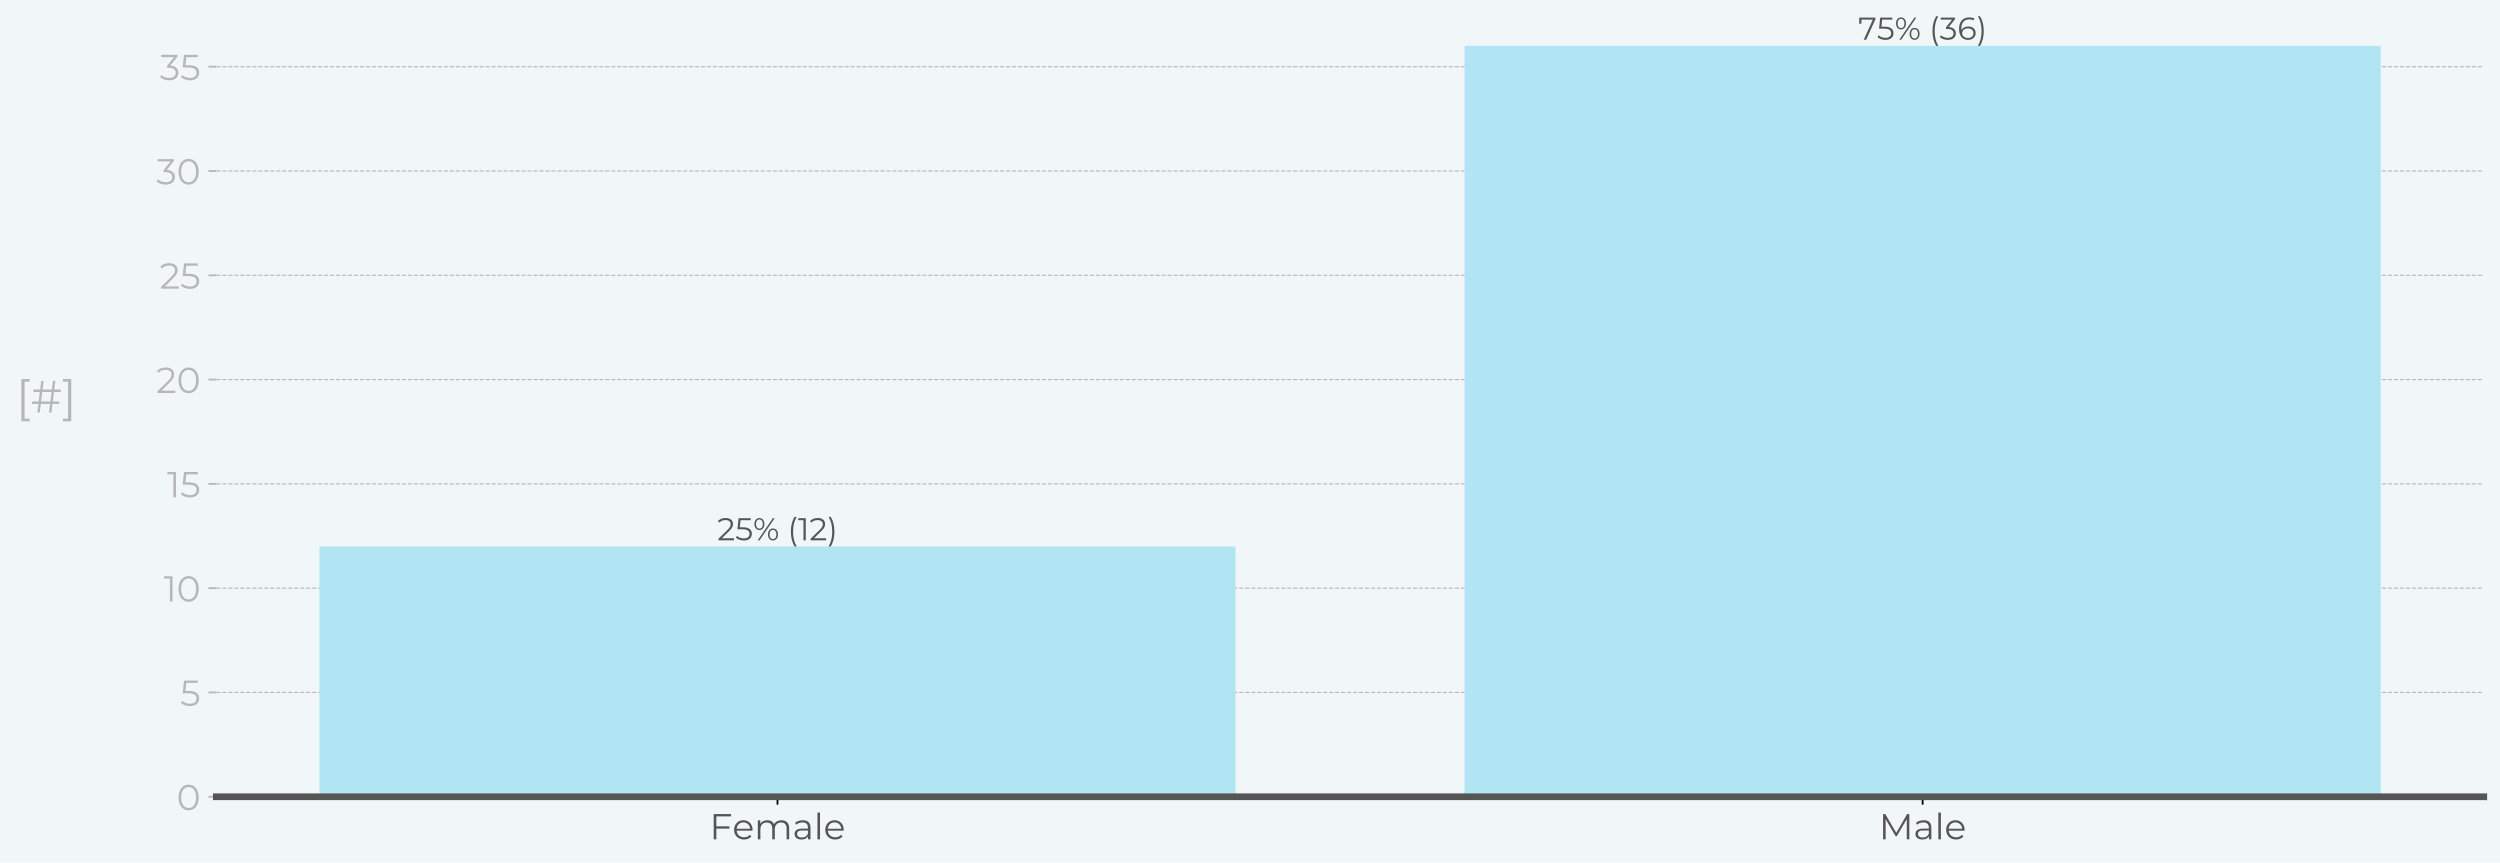
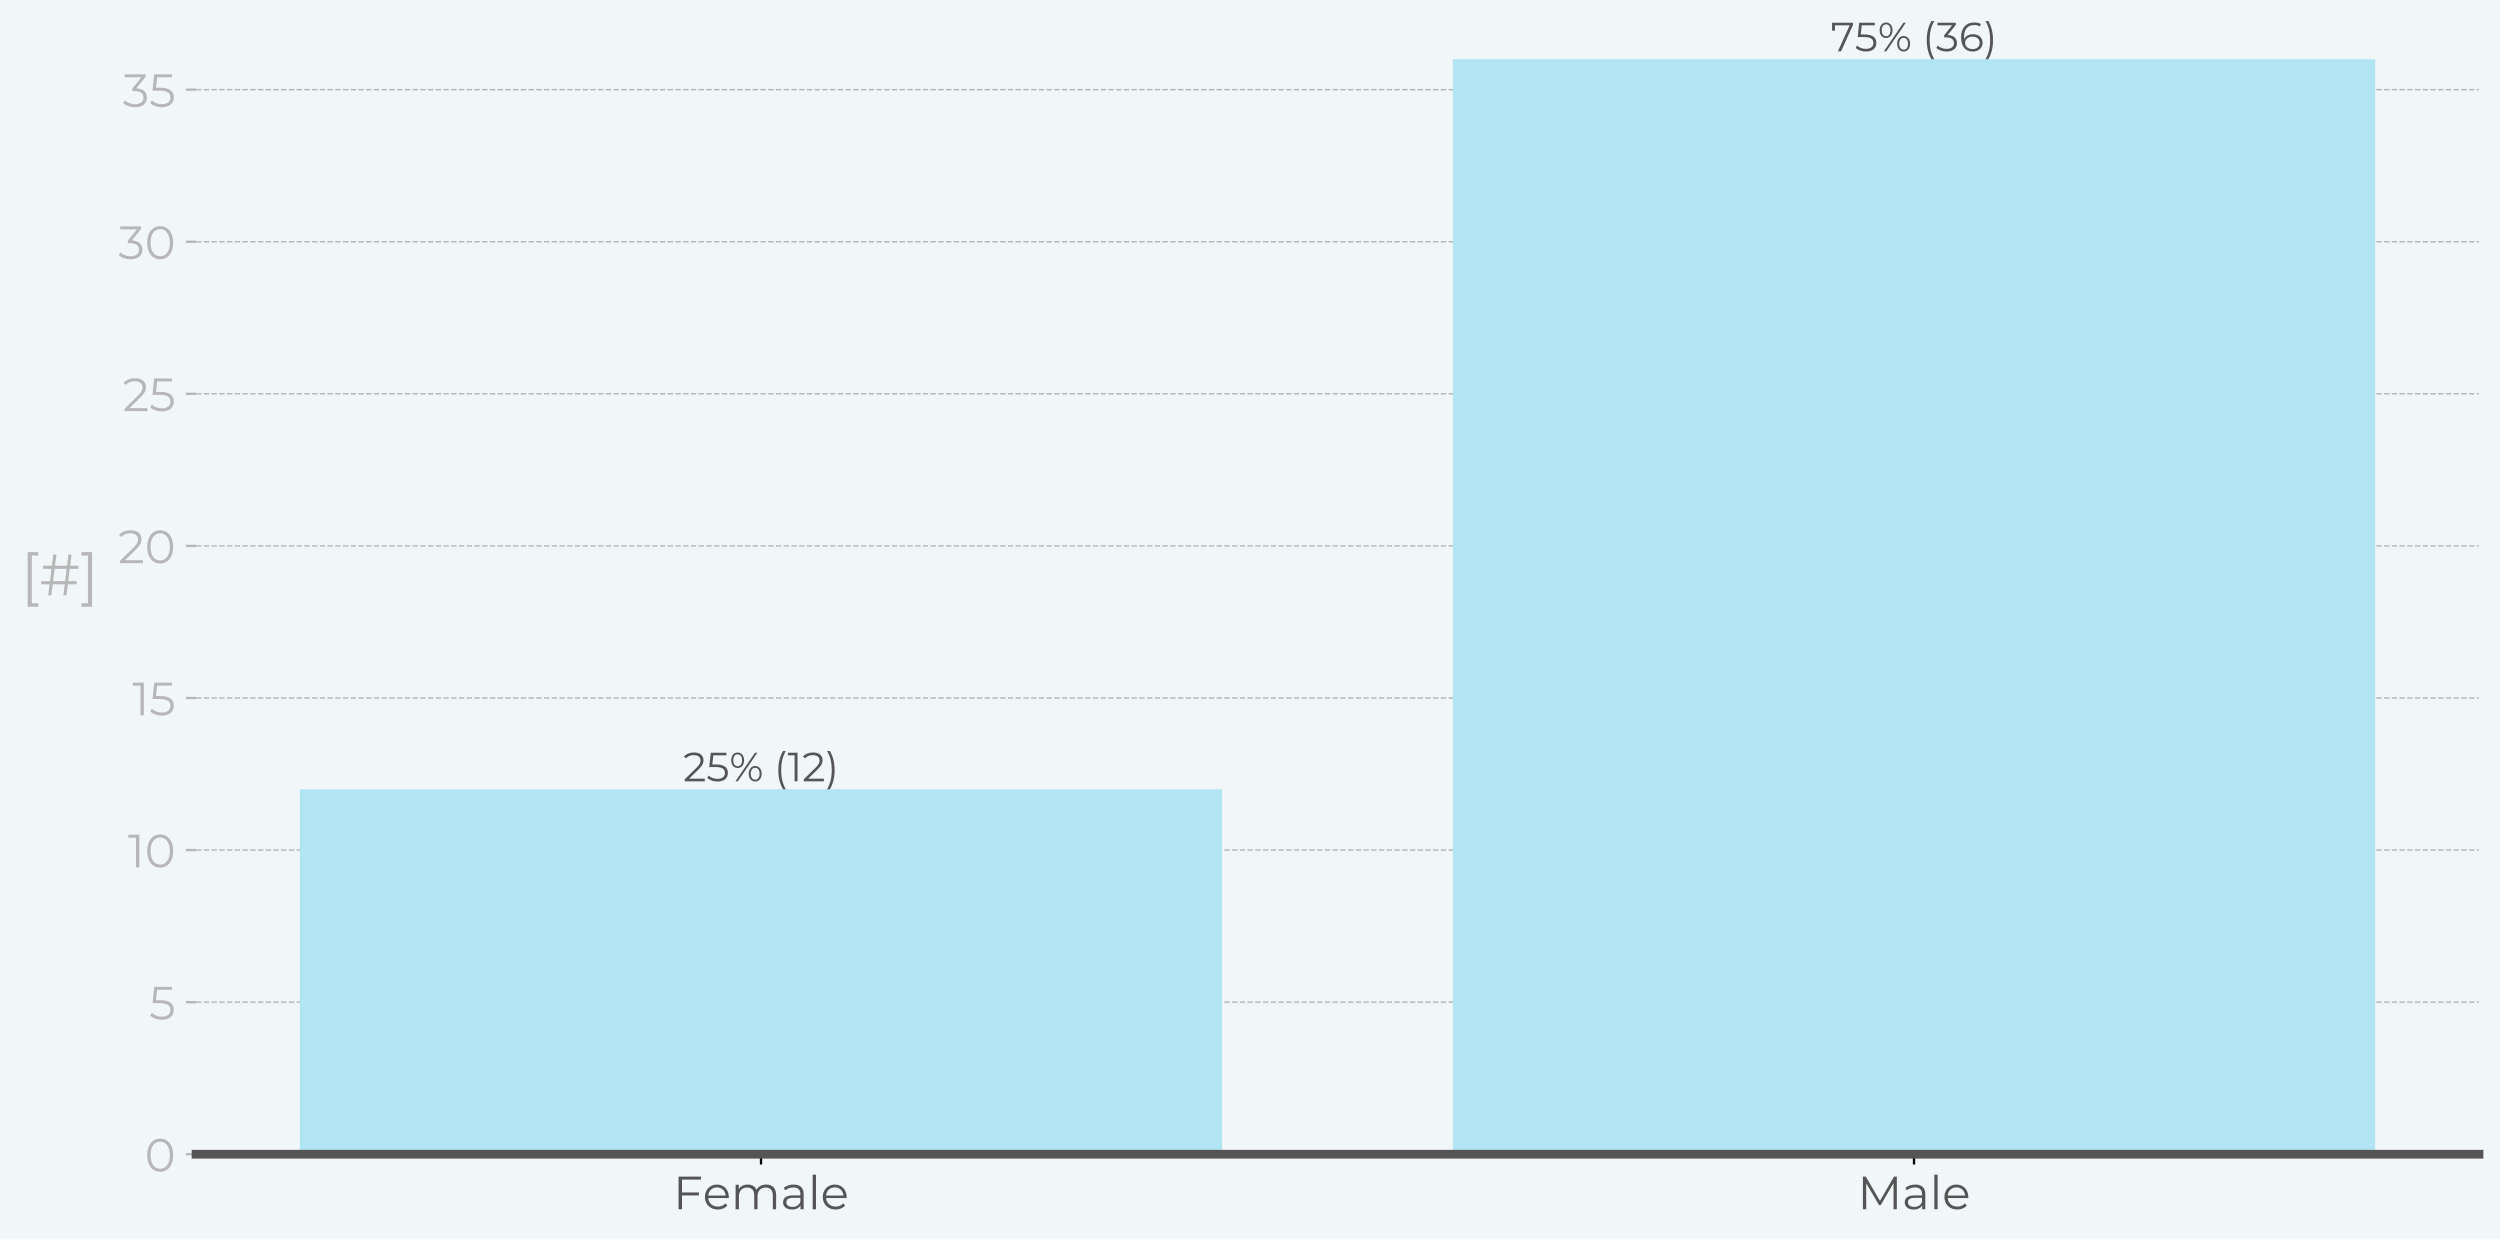
- <svg xmlns="http://www.w3.org/2000/svg" xmlns:xlink="http://www.w3.org/1999/xlink" width="1107.449pt" height="382.123pt" viewBox="0 0 1107.449 382.123" version="1.1">
+ <svg xmlns="http://www.w3.org/2000/svg" xmlns:xlink="http://www.w3.org/1999/xlink" width="856.904pt" height="424.803pt" viewBox="0 0 856.904 424.803" version="1.1">
  <defs>
    <style type="text/css">*{stroke-linejoin: round; stroke-linecap: butt}</style>
  </defs>
  <g id="figure_1">
    <g id="patch_1">
-       <path d="M 0 382.123  L 1107.449 382.123  L 1107.449 0  L 0 0  z " style="fill: #f1f7f9" />
+       <path d="M 0 424.803  L 856.904 424.803  L 856.904 0  L 0 0  z " style="fill: #f1f7f9" />
    </g>
    <g id="axes_1">
      <g id="patch_2">
-         <path d="M 95.849 352.945  L 1100.249 352.945  L 1100.249 20.305  L 95.849 20.305  z " style="fill: #f1f7f9" />
+         <path d="M 67.199 395.625  L 849.704 395.625  L 849.704 20.305  L 67.199 20.305  z " style="fill: #f1f7f9" />
      </g>
      <g id="matplotlib.axis_1">
        <g id="xtick_1">
          <g id="line2d_1">
            <defs>
-               <path id="m17f6c3228f" d="M 0 0  L 0 3.5  " style="stroke: #000000; stroke-width: 0.8" />
+               <path id="m0b9d223d98" d="M 0 0  L 0 3.5  " style="stroke: #000000; stroke-width: 0.8" />
            </defs>
            <g>
-               <use xlink:href="#m17f6c3228f" x="344.412" y="352.945" style="stroke: #000000; stroke-width: 0.8" />
+               <use xlink:href="#m0b9d223d98" x="260.849" y="395.625" style="stroke: #000000; stroke-width: 0.8" />
            </g>
          </g>
          <g id="text_1">
-             <g style="fill: #555555" transform="translate(314.3236 371.8178)scale(0.16 -0.16)">
+             <g style="fill: #555555" transform="translate(230.7602 414.4978)scale(0.16 -0.16)">
              <defs>
                <path id="Montserrat-Regular-46" d="M 3802 4070  L 3802 4480  L 730 4480  L 730 0  L 1203 0  L 1203 1901  L 3520 1901  L 3520 2310  L 1203 2310  L 1203 4070  L 3802 4070  z " transform="scale(0.015625)" />
                <path id="Montserrat-Regular-65" d="M 3571 1683  C 3571 2694 2886 3392 1939 3392  C 992 3392 294 2682 294 1683  C 294 685 1011 -32 2061 -32  C 2592 -32 3059 160 3360 518  L 3104 813  C 2848 518 2483 371 2074 371  C 1338 371 800 838 749 1542  L 3565 1542  C 3565 1594 3571 1645 3571 1683  z M 1939 3002  C 2598 3002 3078 2541 3136 1882  L 749 1882  C 806 2541 1286 3002 1939 3002  z " transform="scale(0.015625)" />
                <path id="Montserrat-Regular-6d" d="M 4832 3392  C 4224 3392 3744 3117 3501 2682  C 3296 3155 2861 3392 2304 3392  C 1741 3392 1306 3155 1069 2752  L 1069 3366  L 634 3366  L 634 0  L 1088 0  L 1088 1766  C 1088 2534 1530 2982 2214 2982  C 2829 2982 3187 2618 3187 1907  L 3187 0  L 3642 0  L 3642 1766  C 3642 2534 4077 2982 4768 2982  C 5376 2982 5734 2618 5734 1907  L 5734 0  L 6189 0  L 6189 1952  C 6189 2918 5651 3392 4832 3392  z " transform="scale(0.015625)" />
                <path id="Montserrat-Regular-61" d="M 1811 3392  C 1280 3392 781 3226 442 2938  L 646 2598  C 922 2842 1331 2995 1766 2995  C 2394 2995 2720 2682 2720 2106  L 2720 1901  L 1651 1901  C 685 1901 352 1466 352 947  C 352 365 819 -32 1581 -32  C 2138 -32 2534 179 2739 525  L 2739 0  L 3174 0  L 3174 2086  C 3174 2957 2682 3392 1811 3392  z M 1651 326  C 1114 326 800 570 800 960  C 800 1306 1011 1562 1664 1562  L 2720 1562  L 2720 1011  C 2541 570 2163 326 1651 326  z " transform="scale(0.015625)" />
                <path id="Montserrat-Regular-6c" d="M 634 0  L 1088 0  L 1088 4749  L 634 4749  L 634 0  z " transform="scale(0.015625)" />
              </defs>
              <use xlink:href="#Montserrat-Regular-46" />
              <use xlink:href="#Montserrat-Regular-65" x="63.3" />
              <use xlink:href="#Montserrat-Regular-6d" x="123.7" />
              <use xlink:href="#Montserrat-Regular-61" x="229.8" />
              <use xlink:href="#Montserrat-Regular-6c" x="288.8" />
              <use xlink:href="#Montserrat-Regular-65" x="315.7" />
            </g>
          </g>
        </g>
        <g id="xtick_2">
          <g id="line2d_2">
            <g>
-               <use xlink:href="#m17f6c3228f" x="851.685" y="352.945" style="stroke: #000000; stroke-width: 0.8" />
+               <use xlink:href="#m0b9d223d98" x="656.054" y="395.625" style="stroke: #000000; stroke-width: 0.8" />
            </g>
          </g>
          <g id="text_2">
-             <g style="fill: #555555" transform="translate(832.3401 371.8178)scale(0.16 -0.16)">
+             <g style="fill: #555555" transform="translate(636.7085 414.4978)scale(0.16 -0.16)">
              <defs>
                <path id="Montserrat-Regular-4d" d="M 4992 4480  L 3066 1158  L 1120 4480  L 730 4480  L 730 0  L 1184 0  L 1184 3565  L 2944 570  L 3168 570  L 4928 3584  L 4928 0  L 5382 0  L 5382 4480  L 4992 4480  z " transform="scale(0.015625)" />
              </defs>
              <use xlink:href="#Montserrat-Regular-4d" />
              <use xlink:href="#Montserrat-Regular-61" x="95.5" />
              <use xlink:href="#Montserrat-Regular-6c" x="154.5" />
              <use xlink:href="#Montserrat-Regular-65" x="181.4" />
            </g>
          </g>
        </g>
      </g>
      <g id="matplotlib.axis_2">
        <g id="ytick_1">
          <g id="line2d_3">
-             <path d="M 95.849 352.945  L 1100.249 352.945  " clip-path="url(#p45e1a80496)" style="fill: none; stroke-dasharray: 1.85,0.8; stroke-dashoffset: 0; stroke: #b7b7b7; stroke-width: 0.5" />
+             <path d="M 67.199 395.625  L 849.704 395.625  " clip-path="url(#pd32936a740)" style="fill: none; stroke-dasharray: 1.85,0.8; stroke-dashoffset: 0; stroke: #b7b7b7; stroke-width: 0.5" />
          </g>
          <g id="line2d_4">
            <defs>
-               <path id="mf0258708d1" d="M 0 0  L -3.5 0  " style="stroke: #b7b7b7; stroke-width: 0.8" />
+               <path id="m35b5bffc3b" d="M 0 0  L -3.5 0  " style="stroke: #b7b7b7; stroke-width: 0.8" />
            </defs>
            <g>
-               <use xlink:href="#mf0258708d1" x="95.849" y="352.945" style="fill: #b7b7b7; stroke: #b7b7b7; stroke-width: 0.8" />
+               <use xlink:href="#m35b5bffc3b" x="67.199" y="395.625" style="fill: #b7b7b7; stroke: #b7b7b7; stroke-width: 0.8" />
            </g>
          </g>
          <g id="text_3">
-             <g style="fill: #b7b7b7" transform="translate(78.25625 358.8816)scale(0.16 -0.16)">
+             <g style="fill: #b7b7b7" transform="translate(49.60625 401.5616)scale(0.16 -0.16)">
              <defs>
                <path id="Montserrat-Regular-30" d="M 2118 -38  C 3155 -38 3910 813 3910 2240  C 3910 3667 3155 4518 2118 4518  C 1082 4518 333 3667 333 2240  C 333 813 1082 -38 2118 -38  z M 2118 384  C 1338 384 800 1043 800 2240  C 800 3437 1338 4096 2118 4096  C 2899 4096 3437 3437 3437 2240  C 3437 1043 2899 384 2118 384  z " transform="scale(0.015625)" />
              </defs>
              <use xlink:href="#Montserrat-Regular-30" />
            </g>
          </g>
        </g>
        <g id="ytick_2">
          <g id="line2d_5">
-             <path d="M 95.849 306.745  L 1100.249 306.745  " clip-path="url(#p45e1a80496)" style="fill: none; stroke-dasharray: 1.85,0.8; stroke-dashoffset: 0; stroke: #b7b7b7; stroke-width: 0.5" />
+             <path d="M 67.199 343.498  L 849.704 343.498  " clip-path="url(#pd32936a740)" style="fill: none; stroke-dasharray: 1.85,0.8; stroke-dashoffset: 0; stroke: #b7b7b7; stroke-width: 0.5" />
          </g>
          <g id="line2d_6">
            <g>
-               <use xlink:href="#mf0258708d1" x="95.849" y="306.745" style="fill: #b7b7b7; stroke: #b7b7b7; stroke-width: 0.8" />
+               <use xlink:href="#m35b5bffc3b" x="67.199" y="343.498" style="fill: #b7b7b7; stroke: #b7b7b7; stroke-width: 0.8" />
            </g>
          </g>
          <g id="text_4">
-             <g style="fill: #b7b7b7" transform="translate(79.79375 312.6816)scale(0.16 -0.16)">
+             <g style="fill: #b7b7b7" transform="translate(51.14375 349.4338)scale(0.16 -0.16)">
              <defs>
                <path id="Montserrat-Regular-35" d="M 1510 2643  L 934 2643  L 1088 4070  L 3136 4070  L 3136 4480  L 685 4480  L 454 2234  L 1408 2234  C 2547 2234 2906 1875 2906 1299  C 2906 755 2502 384 1741 384  C 1165 384 653 602 365 902  L 141 538  C 486 186 1101 -38 1747 -38  C 2842 -38 3373 557 3373 1318  C 3373 2112 2861 2643 1510 2643  z " transform="scale(0.015625)" />
              </defs>
              <use xlink:href="#Montserrat-Regular-35" />
            </g>
          </g>
        </g>
        <g id="ytick_3">
          <g id="line2d_7">
-             <path d="M 95.849 260.545  L 1100.249 260.545  " clip-path="url(#p45e1a80496)" style="fill: none; stroke-dasharray: 1.85,0.8; stroke-dashoffset: 0; stroke: #b7b7b7; stroke-width: 0.5" />
+             <path d="M 67.199 291.37  L 849.704 291.37  " clip-path="url(#pd32936a740)" style="fill: none; stroke-dasharray: 1.85,0.8; stroke-dashoffset: 0; stroke: #b7b7b7; stroke-width: 0.5" />
          </g>
          <g id="line2d_8">
            <g>
-               <use xlink:href="#mf0258708d1" x="95.849" y="260.545" style="fill: #b7b7b7; stroke: #b7b7b7; stroke-width: 0.8" />
+               <use xlink:href="#m35b5bffc3b" x="67.199" y="291.37" style="fill: #b7b7b7; stroke: #b7b7b7; stroke-width: 0.8" />
            </g>
          </g>
          <g id="text_5">
-             <g style="fill: #b7b7b7" transform="translate(72.48125 266.4816)scale(0.16 -0.16)">
+             <g style="fill: #b7b7b7" transform="translate(43.83125 297.306)scale(0.16 -0.16)">
              <defs>
                <path id="Montserrat-Regular-31" d="M 58 4480  L 58 4070  L 1114 4070  L 1114 0  L 1574 0  L 1574 4480  L 58 4480  z " transform="scale(0.015625)" />
              </defs>
              <use xlink:href="#Montserrat-Regular-31" />
              <use xlink:href="#Montserrat-Regular-30" x="36.1" />
            </g>
          </g>
        </g>
        <g id="ytick_4">
          <g id="line2d_9">
-             <path d="M 95.849 214.345  L 1100.249 214.345  " clip-path="url(#p45e1a80496)" style="fill: none; stroke-dasharray: 1.85,0.8; stroke-dashoffset: 0; stroke: #b7b7b7; stroke-width: 0.5" />
+             <path d="M 67.199 239.242  L 849.704 239.242  " clip-path="url(#pd32936a740)" style="fill: none; stroke-dasharray: 1.85,0.8; stroke-dashoffset: 0; stroke: #b7b7b7; stroke-width: 0.5" />
          </g>
          <g id="line2d_10">
            <g>
-               <use xlink:href="#mf0258708d1" x="95.849" y="214.345" style="fill: #b7b7b7; stroke: #b7b7b7; stroke-width: 0.8" />
+               <use xlink:href="#m35b5bffc3b" x="67.199" y="239.242" style="fill: #b7b7b7; stroke: #b7b7b7; stroke-width: 0.8" />
            </g>
          </g>
          <g id="text_6">
-             <g style="fill: #b7b7b7" transform="translate(74.01875 220.2816)scale(0.16 -0.16)">
+             <g style="fill: #b7b7b7" transform="translate(45.36875 245.1782)scale(0.16 -0.16)">
              <use xlink:href="#Montserrat-Regular-31" />
              <use xlink:href="#Montserrat-Regular-35" x="36.1" />
            </g>
          </g>
        </g>
        <g id="ytick_5">
          <g id="line2d_11">
-             <path d="M 95.849 168.145  L 1100.249 168.145  " clip-path="url(#p45e1a80496)" style="fill: none; stroke-dasharray: 1.85,0.8; stroke-dashoffset: 0; stroke: #b7b7b7; stroke-width: 0.5" />
+             <path d="M 67.199 187.114  L 849.704 187.114  " clip-path="url(#pd32936a740)" style="fill: none; stroke-dasharray: 1.85,0.8; stroke-dashoffset: 0; stroke: #b7b7b7; stroke-width: 0.5" />
          </g>
          <g id="line2d_12">
            <g>
-               <use xlink:href="#mf0258708d1" x="95.849" y="168.145" style="fill: #b7b7b7; stroke: #b7b7b7; stroke-width: 0.8" />
+               <use xlink:href="#m35b5bffc3b" x="67.199" y="187.114" style="fill: #b7b7b7; stroke: #b7b7b7; stroke-width: 0.8" />
            </g>
          </g>
          <g id="text_7">
-             <g style="fill: #b7b7b7" transform="translate(69.16875 174.0816)scale(0.16 -0.16)">
+             <g style="fill: #b7b7b7" transform="translate(40.51875 193.0505)scale(0.16 -0.16)">
              <defs>
                <path id="Montserrat-Regular-32" d="M 928 410  L 2451 1907  C 3053 2496 3187 2880 3187 3309  C 3187 4058 2611 4518 1702 4518  C 1018 4518 461 4288 115 3878  L 442 3597  C 736 3936 1139 4096 1664 4096  C 2349 4096 2714 3776 2714 3258  C 2714 2950 2618 2650 2112 2150  L 250 326  L 250 0  L 3392 0  L 3392 410  L 928 410  z " transform="scale(0.015625)" />
              </defs>
              <use xlink:href="#Montserrat-Regular-32" />
              <use xlink:href="#Montserrat-Regular-30" x="56.8" />
            </g>
          </g>
        </g>
        <g id="ytick_6">
          <g id="line2d_13">
-             <path d="M 95.849 121.945  L 1100.249 121.945  " clip-path="url(#p45e1a80496)" style="fill: none; stroke-dasharray: 1.85,0.8; stroke-dashoffset: 0; stroke: #b7b7b7; stroke-width: 0.5" />
+             <path d="M 67.199 134.986  L 849.704 134.986  " clip-path="url(#pd32936a740)" style="fill: none; stroke-dasharray: 1.85,0.8; stroke-dashoffset: 0; stroke: #b7b7b7; stroke-width: 0.5" />
          </g>
          <g id="line2d_14">
            <g>
-               <use xlink:href="#mf0258708d1" x="95.849" y="121.945" style="fill: #b7b7b7; stroke: #b7b7b7; stroke-width: 0.8" />
+               <use xlink:href="#m35b5bffc3b" x="67.199" y="134.986" style="fill: #b7b7b7; stroke: #b7b7b7; stroke-width: 0.8" />
            </g>
          </g>
          <g id="text_8">
-             <g style="fill: #b7b7b7" transform="translate(70.70625 127.8816)scale(0.16 -0.16)">
+             <g style="fill: #b7b7b7" transform="translate(42.05625 140.9227)scale(0.16 -0.16)">
              <use xlink:href="#Montserrat-Regular-32" />
              <use xlink:href="#Montserrat-Regular-35" x="56.8" />
            </g>
          </g>
        </g>
        <g id="ytick_7">
          <g id="line2d_15">
-             <path d="M 95.849 75.745  L 1100.249 75.745  " clip-path="url(#p45e1a80496)" style="fill: none; stroke-dasharray: 1.85,0.8; stroke-dashoffset: 0; stroke: #b7b7b7; stroke-width: 0.5" />
+             <path d="M 67.199 82.859  L 849.704 82.859  " clip-path="url(#pd32936a740)" style="fill: none; stroke-dasharray: 1.85,0.8; stroke-dashoffset: 0; stroke: #b7b7b7; stroke-width: 0.5" />
          </g>
          <g id="line2d_16">
            <g>
-               <use xlink:href="#mf0258708d1" x="95.849" y="75.745" style="fill: #b7b7b7; stroke: #b7b7b7; stroke-width: 0.8" />
+               <use xlink:href="#m35b5bffc3b" x="67.199" y="82.859" style="fill: #b7b7b7; stroke: #b7b7b7; stroke-width: 0.8" />
            </g>
          </g>
          <g id="text_9">
-             <g style="fill: #b7b7b7" transform="translate(69.23125 81.68156)scale(0.16 -0.16)">
+             <g style="fill: #b7b7b7" transform="translate(40.58125 88.7949)scale(0.16 -0.16)">
              <defs>
                <path id="Montserrat-Regular-33" d="M 1856 2560  L 3123 4154  L 3123 4480  L 243 4480  L 243 4070  L 2534 4070  L 1293 2515  L 1293 2176  L 1613 2176  C 2445 2176 2822 1824 2822 1286  C 2822 730 2413 384 1670 384  C 1088 384 570 602 282 902  L 58 538  C 403 186 1024 -38 1670 -38  C 2752 -38 3296 538 3296 1286  C 3296 2003 2816 2509 1856 2560  z " transform="scale(0.015625)" />
              </defs>
              <use xlink:href="#Montserrat-Regular-33" />
              <use xlink:href="#Montserrat-Regular-30" x="56.4" />
            </g>
          </g>
        </g>
        <g id="ytick_8">
          <g id="line2d_17">
-             <path d="M 95.849 29.545  L 1100.249 29.545  " clip-path="url(#p45e1a80496)" style="fill: none; stroke-dasharray: 1.85,0.8; stroke-dashoffset: 0; stroke: #b7b7b7; stroke-width: 0.5" />
+             <path d="M 67.199 30.731  L 849.704 30.731  " clip-path="url(#pd32936a740)" style="fill: none; stroke-dasharray: 1.85,0.8; stroke-dashoffset: 0; stroke: #b7b7b7; stroke-width: 0.5" />
          </g>
          <g id="line2d_18">
            <g>
-               <use xlink:href="#mf0258708d1" x="95.849" y="29.545" style="fill: #b7b7b7; stroke: #b7b7b7; stroke-width: 0.8" />
+               <use xlink:href="#m35b5bffc3b" x="67.199" y="30.731" style="fill: #b7b7b7; stroke: #b7b7b7; stroke-width: 0.8" />
            </g>
          </g>
          <g id="text_10">
-             <g style="fill: #b7b7b7" transform="translate(70.76875 35.48156)scale(0.16 -0.16)">
+             <g style="fill: #b7b7b7" transform="translate(42.11875 36.66712)scale(0.16 -0.16)">
              <use xlink:href="#Montserrat-Regular-33" />
              <use xlink:href="#Montserrat-Regular-35" x="56.4" />
            </g>
          </g>
        </g>
        <g id="text_11">
-           <g style="fill: #b7b7b7" transform="translate(7.2 182.7441)scale(0.2 -0.2)">
+           <g style="fill: #b7b7b7" transform="translate(7.2 204.0841)scale(0.2 -0.2)">
            <defs>
              <path id="Montserrat-Regular-5b" d="M 730 -1242  L 1901 -1242  L 1901 -864  L 1184 -864  L 1184 4371  L 1901 4371  L 1901 4749  L 730 4749  L 730 -1242  z " transform="scale(0.015625)" />
              <path id="Montserrat-Regular-23" d="M 4262 2912  L 4262 3264  L 3360 3264  L 3507 4480  L 3162 4480  L 3014 3264  L 1696 3264  L 1850 4480  L 1498 4480  L 1350 3264  L 390 3264  L 390 2912  L 1306 2912  L 1139 1568  L 186 1568  L 186 1216  L 1094 1216  L 947 0  L 1293 0  L 1446 1216  L 2758 1216  L 2611 0  L 2957 0  L 3104 1216  L 4058 1216  L 4058 1568  L 3149 1568  L 3315 2912  L 4262 2912  z M 2803 1568  L 1485 1568  L 1658 2912  L 2970 2912  L 2803 1568  z " transform="scale(0.015625)" />
              <path id="Montserrat-Regular-5d" d="M 1306 -1242  L 1306 4749  L 134 4749  L 134 4371  L 851 4371  L 851 -864  L 134 -864  L 134 -1242  L 1306 -1242  z " transform="scale(0.015625)" />
            </defs>
            <use xlink:href="#Montserrat-Regular-5b" />
            <use xlink:href="#Montserrat-Regular-23" x="31.8" />
            <use xlink:href="#Montserrat-Regular-5d" x="101.4" />
          </g>
        </g>
      </g>
      <g id="patch_3">
-         <path d="M 141.503 352.945  L 547.321 352.945  L 547.321 242.065  L 141.503 242.065  z " clip-path="url(#p45e1a80496)" style="fill: #b1e5f4" />
+         <path d="M 102.767 395.625  L 418.931 395.625  L 418.931 270.519  L 102.767 270.519  z " clip-path="url(#pd32936a740)" style="fill: #b1e5f4" />
      </g>
      <g id="patch_4">
-         <path d="M 648.776 352.945  L 1054.594 352.945  L 1054.594 20.305  L 648.776 20.305  z " clip-path="url(#p45e1a80496)" style="fill: #b1e5f4" />
+         <path d="M 497.972 395.625  L 814.135 395.625  L 814.135 20.305  L 497.972 20.305  z " clip-path="url(#pd32936a740)" style="fill: #b1e5f4" />
      </g>
      <g id="text_12">
-         <g style="fill: #555555" transform="translate(317.7282 239.3484)scale(0.14 -0.14)">
+         <g style="fill: #555555" transform="translate(234.1648 267.8018)scale(0.14 -0.14)">
          <defs>
            <path id="Montserrat-Regular-25" d="M 1280 2080  C 1875 2080 2291 2560 2291 3296  C 2291 4032 1875 4512 1280 4512  C 678 4512 269 4026 269 3296  C 269 2566 678 2080 1280 2080  z M 934 0  L 1312 0  L 4371 4480  L 3994 4480  L 934 0  z M 1280 2368  C 858 2368 589 2720 589 3296  C 589 3872 858 4224 1280 4224  C 1696 4224 1971 3878 1971 3296  C 1971 2714 1696 2368 1280 2368  z M 4026 -32  C 4627 -32 5037 454 5037 1184  C 5037 1914 4627 2400 4026 2400  C 3430 2400 3014 1914 3014 1184  C 3014 454 3430 -32 4026 -32  z M 4026 256  C 3610 256 3334 602 3334 1184  C 3334 1766 3610 2112 4026 2112  C 4448 2112 4717 1760 4717 1184  C 4717 608 4448 256 4026 256  z " transform="scale(0.015625)" />
            <path id="Montserrat-Regular-20" transform="scale(0.015625)" />
            <path id="Montserrat-Regular-28" d="M 1408 -1242  L 1843 -1242  C 1338 -365 1114 614 1114 1754  C 1114 2893 1338 3872 1843 4749  L 1408 4749  C 934 3987 666 2931 666 1754  C 666 576 934 -467 1408 -1242  z " transform="scale(0.015625)" />
            <path id="Montserrat-Regular-29" d="M 691 -1242  C 1171 -467 1440 576 1440 1754  C 1440 2931 1171 3987 691 4749  L 256 4749  C 768 3872 992 2893 992 1754  C 992 614 768 -365 256 -1242  L 691 -1242  z " transform="scale(0.015625)" />
          </defs>
          <use xlink:href="#Montserrat-Regular-32" />
          <use xlink:href="#Montserrat-Regular-35" x="56.8" />
          <use xlink:href="#Montserrat-Regular-25" x="113.4" />
          <use xlink:href="#Montserrat-Regular-20" x="196.3" />
          <use xlink:href="#Montserrat-Regular-28" x="222.5" />
          <use xlink:href="#Montserrat-Regular-31" x="255.4" />
          <use xlink:href="#Montserrat-Regular-32" x="291.5" />
          <use xlink:href="#Montserrat-Regular-29" x="348.3" />
        </g>
      </g>
      <g id="text_13">
-         <g style="fill: #555555" transform="translate(823.1437 17.58844)scale(0.14 -0.14)">
+         <g style="fill: #555555" transform="translate(627.5121 17.58844)scale(0.14 -0.14)">
          <defs>
            <path id="Montserrat-Regular-37" d="M 205 4480  L 205 3232  L 659 3232  L 659 4070  L 2963 4070  L 1120 0  L 1619 0  L 3494 4154  L 3494 4480  L 205 4480  z " transform="scale(0.015625)" />
            <path id="Montserrat-Regular-36" d="M 2189 2682  C 1568 2682 1043 2406 819 1914  C 806 2048 800 2176 800 2278  C 800 3494 1421 4115 2387 4115  C 2720 4115 3027 4058 3258 3904  L 3443 4275  C 3162 4448 2784 4518 2381 4518  C 1165 4518 333 3725 333 2202  C 333 787 979 -38 2170 -38  C 3040 -38 3699 499 3699 1338  C 3699 2157 3078 2682 2189 2682  z M 2150 352  C 1376 352 966 819 966 1312  C 966 1869 1434 2291 2118 2291  C 2810 2291 3245 1914 3245 1325  C 3245 730 2797 352 2150 352  z " transform="scale(0.015625)" />
          </defs>
          <use xlink:href="#Montserrat-Regular-37" />
          <use xlink:href="#Montserrat-Regular-35" x="58.9" />
          <use xlink:href="#Montserrat-Regular-25" x="115.5" />
          <use xlink:href="#Montserrat-Regular-20" x="198.4" />
          <use xlink:href="#Montserrat-Regular-28" x="224.6" />
          <use xlink:href="#Montserrat-Regular-33" x="257.5" />
          <use xlink:href="#Montserrat-Regular-36" x="313.9" />
          <use xlink:href="#Montserrat-Regular-29" x="374.8" />
        </g>
      </g>
      <g id="line2d_19">
-         <path d="M 95.849 352.945  L 1100.249 352.945  " style="fill: none; stroke: #555555; stroke-width: 3; stroke-linecap: square" />
+         <path d="M 67.199 395.625  L 849.704 395.625  " style="fill: none; stroke: #555555; stroke-width: 3; stroke-linecap: square" />
      </g>
    </g>
  </g>
  <defs>
-     <clipPath id="p45e1a80496">
-       <rect x="95.849" y="20.305" width="1004.4" height="332.64" />
+     <clipPath id="pd32936a740">
+       <rect x="67.199" y="20.305" width="782.505" height="375.32" />
    </clipPath>
  </defs>
</svg>
